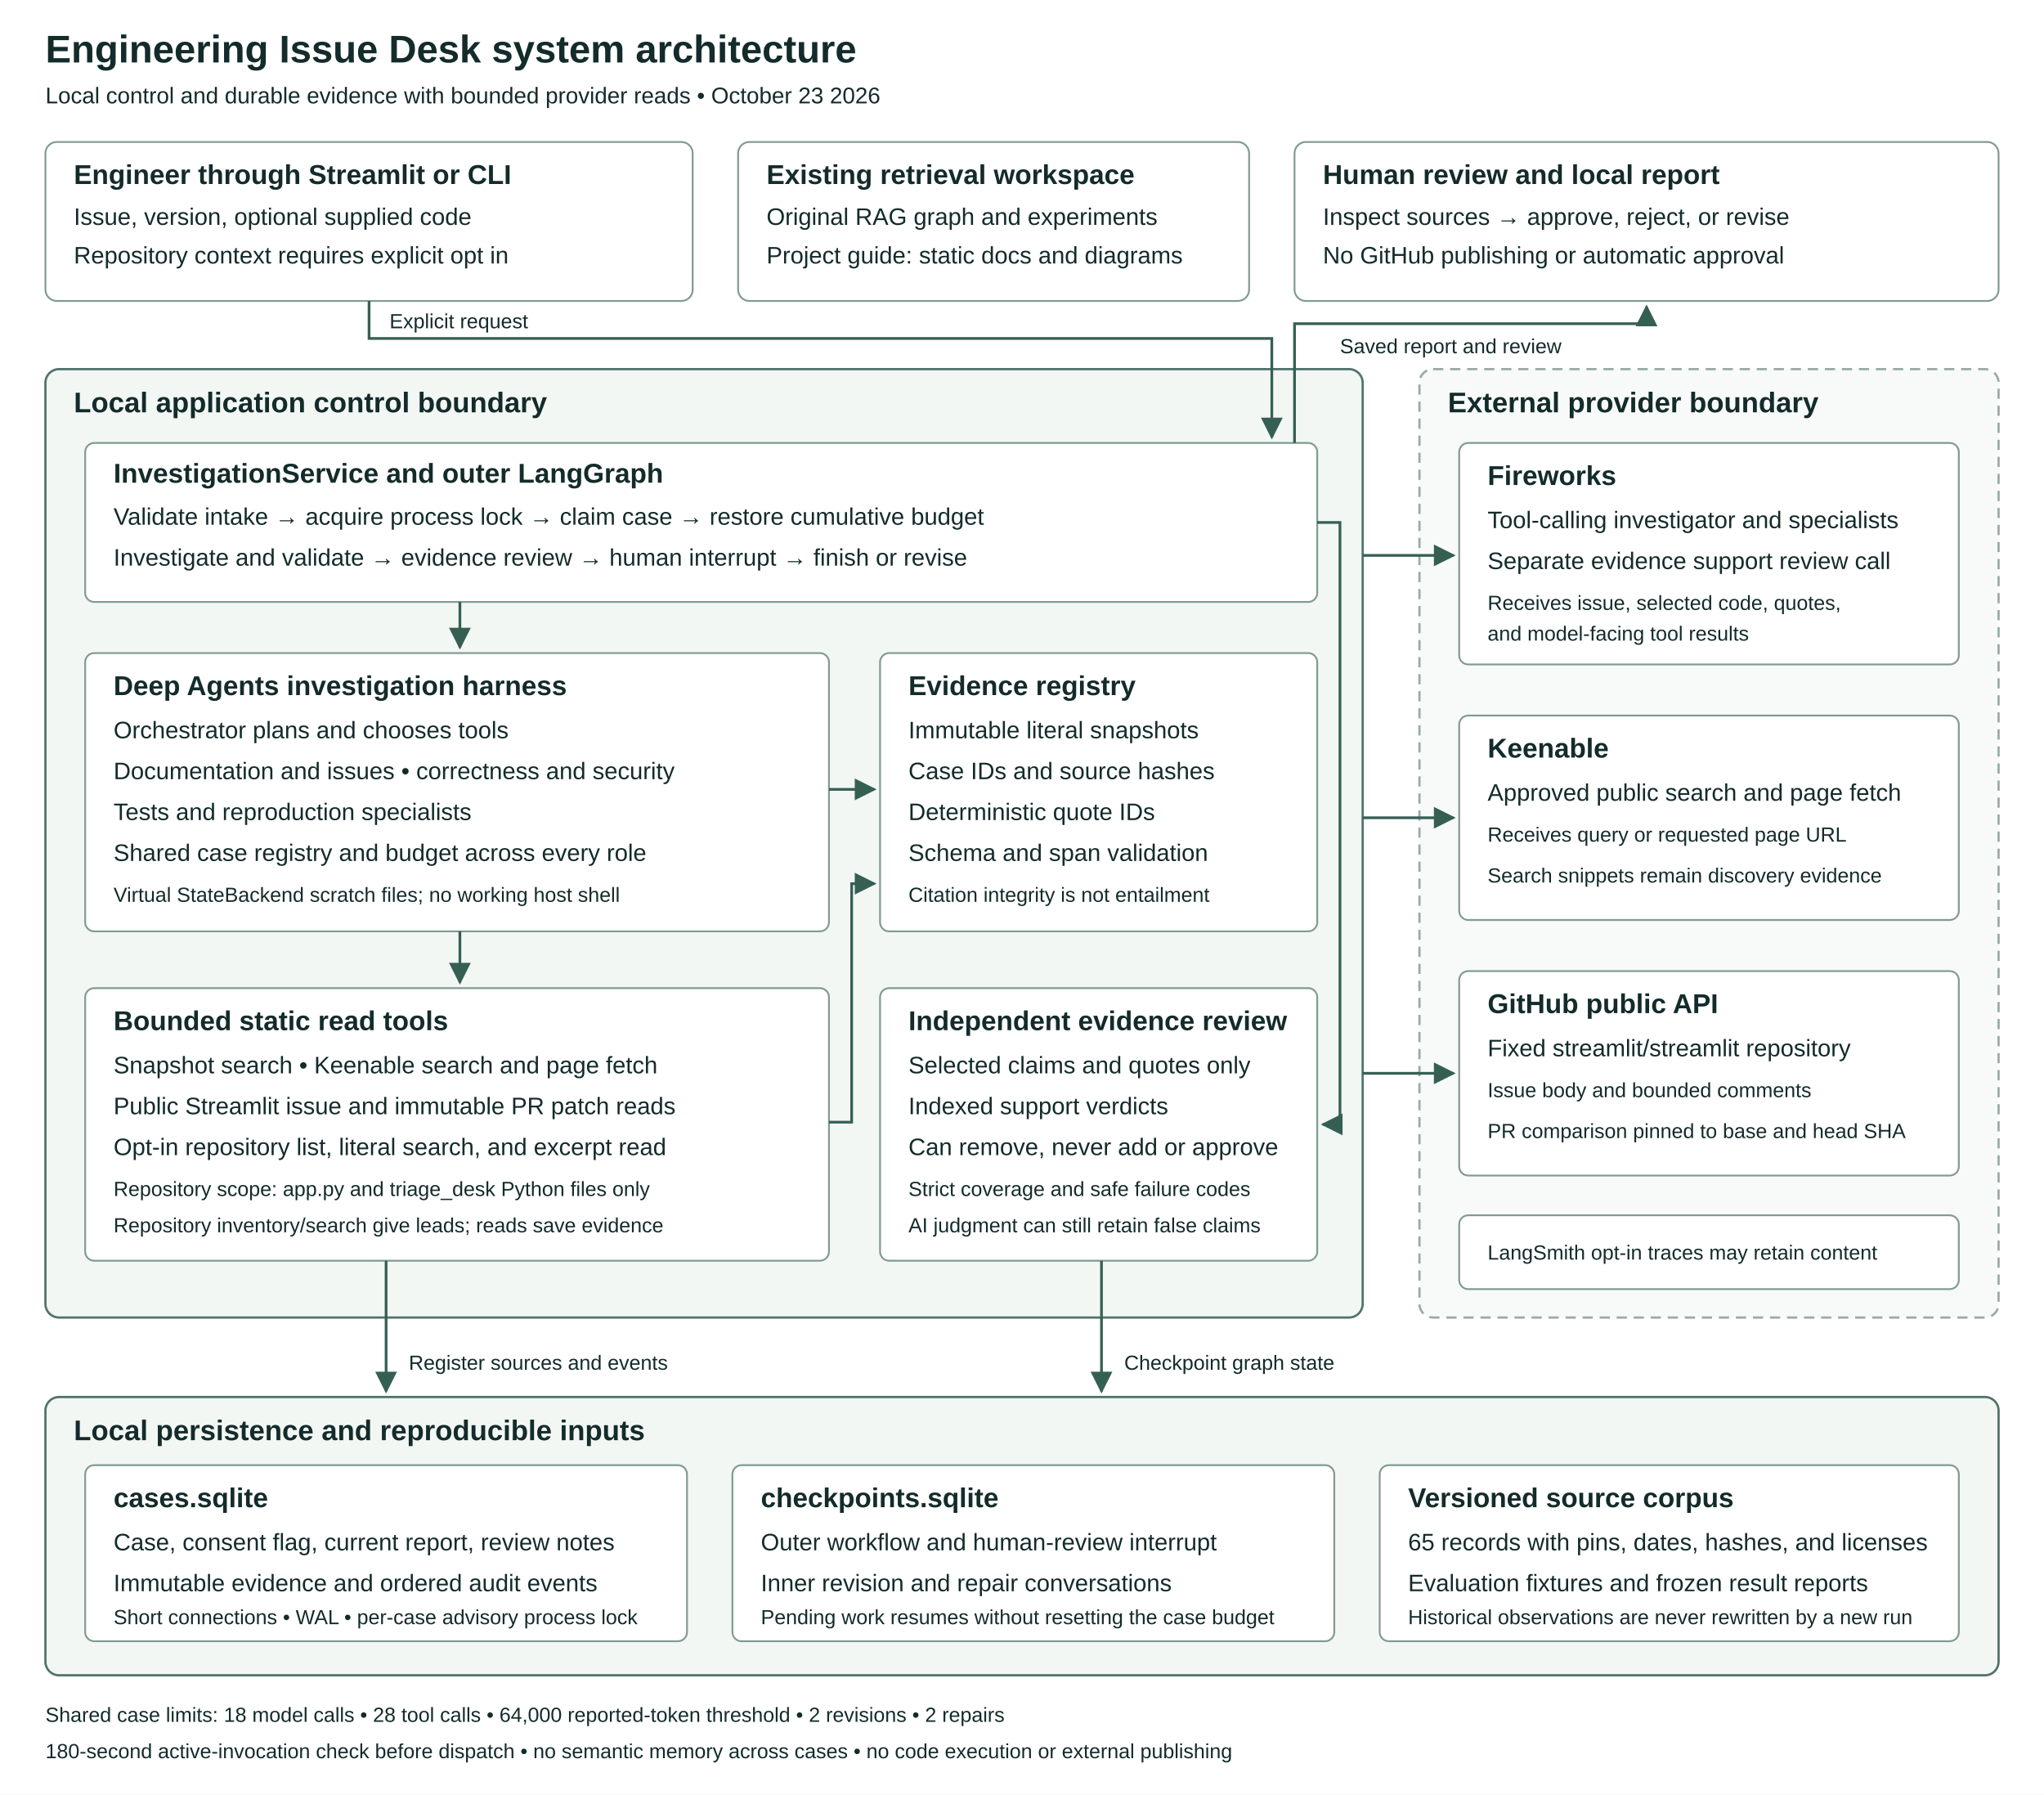
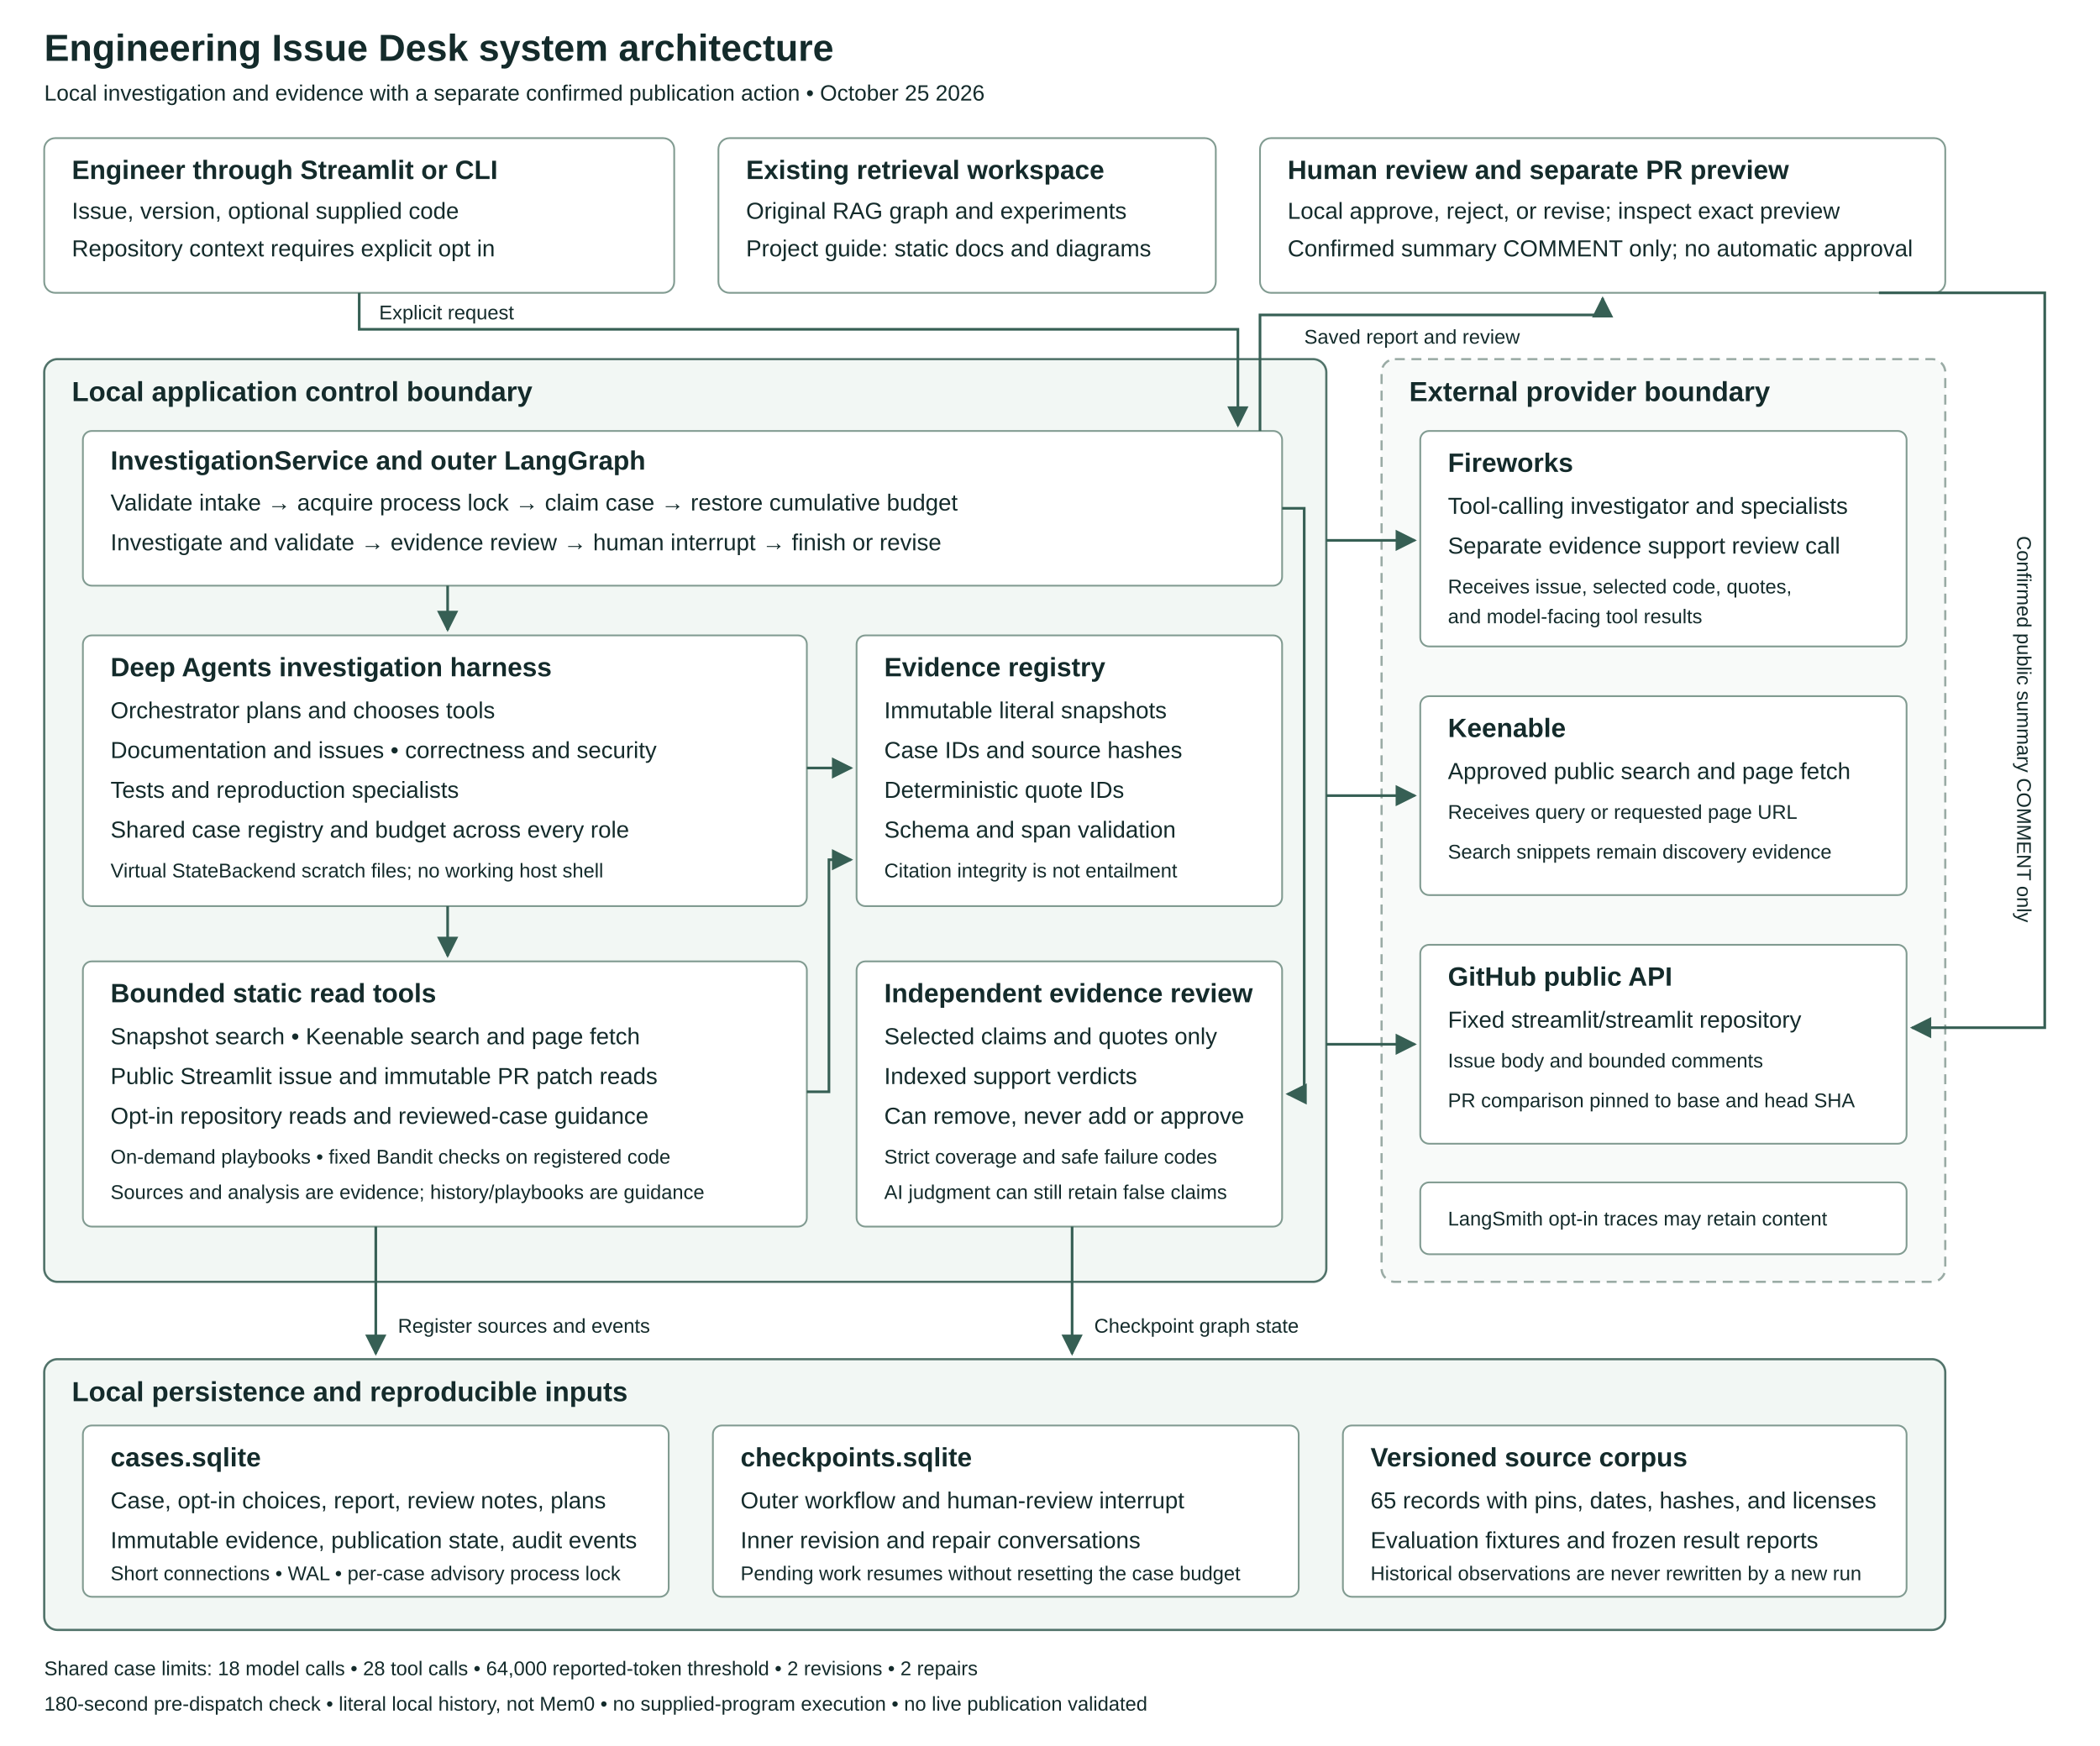
- <svg xmlns="http://www.w3.org/2000/svg" width="1800" height="1580" viewBox="0 0 1800 1580" role="img" aria-labelledby="title desc">
+ <svg xmlns="http://www.w3.org/2000/svg" width="1900" height="1580" viewBox="0 0 1900 1580" role="img" aria-labelledby="title desc">
  <defs>
    <marker id="arrow" viewBox="0 0 10 10" refX="9" refY="5" markerWidth="8" markerHeight="8" orient="auto-start-reverse">
      <path d="M0 0 L10 5 L0 10 Z" fill="#365f54" />
    </marker>
    <style>
    text{font-family:Arial,Helvetica,sans-serif;fill:#142b2b} .title{font-size:34px;font-weight:700}.subtitle{font-size:20px}.section{font-size:25px;font-weight:700}.head{font-size:24px;font-weight:700}.body{font-size:21px}.small{font-size:18px}.box{fill:#fff;stroke:#819b91;stroke-width:1.6}.boundary{fill:#f2f7f4;stroke:#51736a;stroke-width:2}.external{fill:#f8faf9;stroke:#9aaba5;stroke-width:2;stroke-dasharray:9 6}.flow{fill:none;stroke:#365f54;stroke-width:2.4;marker-end:url(#arrow)}
  </style>
  </defs>
-   <rect width="1800" height="1580" fill="#fff" />
+   <rect width="1900" height="1580" fill="#fff" />
  <text x="40" y="55" class="title">Engineering Issue Desk system architecture</text>
-   <text x="40" y="91" class="subtitle">Local control and durable evidence with bounded provider reads   •   October 23 2026</text>
+   <text x="40" y="91" class="subtitle">Local investigation and evidence with a separate confirmed publication action   •   October 25 2026</text>
  <rect x="40" y="125" width="570" height="140" rx="10" class="box" />
  <text x="65" y="162" class="head">Engineer through Streamlit or CLI</text>
  <text x="65" y="198" class="body">Issue, version, optional supplied code</text>
  <text x="65" y="232" class="body">Repository context requires explicit opt in</text>
  <rect x="650" y="125" width="450" height="140" rx="10" class="box" />
  <text x="675" y="162" class="head">Existing retrieval workspace</text>
  <text x="675" y="198" class="body">Original RAG graph and experiments</text>
  <text x="675" y="232" class="body">Project guide: static docs and diagrams</text>
  <rect x="1140" y="125" width="620" height="140" rx="10" class="box" />
-   <text x="1165" y="162" class="head">Human review and local report</text>
-   <text x="1165" y="198" class="body">Inspect sources → approve, reject, or revise</text>
-   <text x="1165" y="232" class="body">No GitHub publishing or automatic approval</text>
+   <text x="1165" y="162" class="head">Human review and separate PR preview</text>
+   <text x="1165" y="198" class="body">Local approve, reject, or revise; inspect exact preview</text>
+   <text x="1165" y="232" class="body">Confirmed summary COMMENT only; no automatic approval</text>
  <rect x="40" y="325" width="1160" height="835" rx="12" class="boundary" />
  <text x="65" y="363" class="section">Local application control boundary</text>
  <rect x="75" y="390" width="1085" height="140" rx="8" class="box" />
  <text x="100" y="425" class="head">InvestigationService and outer LangGraph</text>
  <text x="100" y="462" class="body">Validate intake → acquire process lock → claim case → restore cumulative budget</text>
  <text x="100" y="498" class="body">Investigate and validate → evidence review → human interrupt → finish or revise</text>
  <rect x="75" y="575" width="655" height="245" rx="8" class="box" />
  <text x="100" y="612" class="head">Deep Agents investigation harness</text>
  <text x="100" y="650" class="body">Orchestrator plans and chooses tools</text>
  <text x="100" y="686" class="body">Documentation and issues • correctness and security</text>
  <text x="100" y="722" class="body">Tests and reproduction specialists</text>
  <text x="100" y="758" class="body">Shared case registry and budget across every role</text>
  <text x="100" y="794" class="small">Virtual StateBackend scratch files; no working host shell</text>
  <rect x="775" y="575" width="385" height="245" rx="8" class="box" />
  <text x="800" y="612" class="head">Evidence registry</text>
  <text x="800" y="650" class="body">Immutable literal snapshots</text>
  <text x="800" y="686" class="body">Case IDs and source hashes</text>
  <text x="800" y="722" class="body">Deterministic quote IDs</text>
  <text x="800" y="758" class="body">Schema and span validation</text>
  <text x="800" y="794" class="small">Citation integrity is not entailment</text>
  <rect x="75" y="870" width="655" height="240" rx="8" class="box" />
  <text x="100" y="907" class="head">Bounded static read tools</text>
  <text x="100" y="945" class="body">Snapshot search • Keenable search and page fetch</text>
  <text x="100" y="981" class="body">Public Streamlit issue and immutable PR patch reads</text>
-   <text x="100" y="1017" class="body">Opt-in repository list, literal search, and excerpt read</text>
-   <text x="100" y="1053" class="small">Repository scope: app.py and triage_desk Python files only</text>
-   <text x="100" y="1085" class="small">Repository inventory/search give leads; reads save evidence</text>
+   <text x="100" y="1017" class="body">Opt-in repository reads and reviewed-case guidance</text>
+   <text x="100" y="1053" class="small">On-demand playbooks • fixed Bandit checks on registered code</text>
+   <text x="100" y="1085" class="small">Sources and analysis are evidence; history/playbooks are guidance</text>
  <rect x="775" y="870" width="385" height="240" rx="8" class="box" />
  <text x="800" y="907" class="head">Independent evidence review</text>
  <text x="800" y="945" class="body">Selected claims and quotes only</text>
  <text x="800" y="981" class="body">Indexed support verdicts</text>
  <text x="800" y="1017" class="body">Can remove, never add or approve</text>
  <text x="800" y="1053" class="small">Strict coverage and safe failure codes</text>
  <text x="800" y="1085" class="small">AI judgment can still retain false claims</text>
  <rect x="1250" y="325" width="510" height="835" rx="12" class="external" />
  <text x="1275" y="363" class="section">External provider boundary</text>
  <rect x="1285" y="390" width="440" height="195" rx="8" class="box" />
  <text x="1310" y="427" class="head">Fireworks</text>
  <text x="1310" y="465" class="body">Tool-calling investigator and specialists</text>
  <text x="1310" y="501" class="body">Separate evidence support review call</text>
  <text x="1310" y="537" class="small">Receives issue, selected code, quotes,</text>
  <text x="1310" y="564" class="small">and model-facing tool results</text>
  <rect x="1285" y="630" width="440" height="180" rx="8" class="box" />
  <text x="1310" y="667" class="head">Keenable</text>
  <text x="1310" y="705" class="body">Approved public search and page fetch</text>
  <text x="1310" y="741" class="small">Receives query or requested page URL</text>
  <text x="1310" y="777" class="small">Search snippets remain discovery evidence</text>
  <rect x="1285" y="855" width="440" height="180" rx="8" class="box" />
  <text x="1310" y="892" class="head">GitHub public API</text>
  <text x="1310" y="930" class="body">Fixed streamlit/streamlit repository</text>
  <text x="1310" y="966" class="small">Issue body and bounded comments</text>
  <text x="1310" y="1002" class="small">PR comparison pinned to base and head SHA</text>
  <rect x="1285" y="1070" width="440" height="65" rx="8" class="box" />
  <text x="1310" y="1109" class="small">LangSmith opt-in traces may retain content</text>
  <path d="M325 265 V298 H1120 V385" class="flow" />
  <text x="343" y="289" class="small">Explicit request</text>
  <path d="M1140 390 V285 H1450 V270" class="flow" />
  <text x="1180" y="311" class="small">Saved report and review</text>
  <path d="M405 530 V570" class="flow" />
  <path d="M730 695 H770" class="flow" />
  <path d="M405 820 V865" class="flow" />
  <path d="M730 988 H750 V778 H770" class="flow" />
  <path d="M1160 460 H1180 V990 H1165" class="flow" />
  <path d="M1200 489 H1280" class="flow" />
  <path d="M1200 720 H1280" class="flow" />
  <path d="M1200 945 H1280" class="flow" />
+   <path d="M1700 265 H1850 V930 H1730" class="flow" />
+   <text x="1825" y="485" class="small" transform="rotate(90 1825 485)">Confirmed public summary COMMENT only</text>
  <rect x="40" y="1230" width="1720" height="245" rx="12" class="boundary" />
  <text x="65" y="1268" class="section">Local persistence and reproducible inputs</text>
  <rect x="75" y="1290" width="530" height="155" rx="8" class="box" />
  <text x="100" y="1327" class="head">cases.sqlite</text>
-   <text x="100" y="1365" class="body">Case, consent flag, current report, review notes</text>
-   <text x="100" y="1401" class="body">Immutable evidence and ordered audit events</text>
+   <text x="100" y="1365" class="body">Case, opt-in choices, report, review notes, plans</text>
+   <text x="100" y="1401" class="body">Immutable evidence, publication state, audit events</text>
  <text x="100" y="1430" class="small">Short connections • WAL • per-case advisory process lock</text>
  <rect x="645" y="1290" width="530" height="155" rx="8" class="box" />
  <text x="670" y="1327" class="head">checkpoints.sqlite</text>
  <text x="670" y="1365" class="body">Outer workflow and human-review interrupt</text>
  <text x="670" y="1401" class="body">Inner revision and repair conversations</text>
  <text x="670" y="1430" class="small">Pending work resumes without resetting the case budget</text>
  <rect x="1215" y="1290" width="510" height="155" rx="8" class="box" />
  <text x="1240" y="1327" class="head">Versioned source corpus</text>
  <text x="1240" y="1365" class="body">65 records with pins, dates, hashes, and licenses</text>
  <text x="1240" y="1401" class="body">Evaluation fixtures and frozen result reports</text>
  <text x="1240" y="1430" class="small">Historical observations are never rewritten by a new run</text>
  <path d="M340 1110 V1225" class="flow" />
  <path d="M970 1110 V1225" class="flow" />
  <text x="360" y="1206" class="small">Register sources and events</text>
  <text x="990" y="1206" class="small">Checkpoint graph state</text>
  <text x="40" y="1516" class="small">Shared case limits: 18 model calls • 28 tool calls • 64,000 reported-token threshold • 2 revisions • 2 repairs</text>
-   <text x="40" y="1548" class="small">180-second active-invocation check before dispatch • no semantic memory across cases • no code execution or external publishing</text>
+   <text x="40" y="1548" class="small">180-second pre-dispatch check • literal local history, not Mem0 • no supplied-program execution • no live publication validated</text>
</svg>
